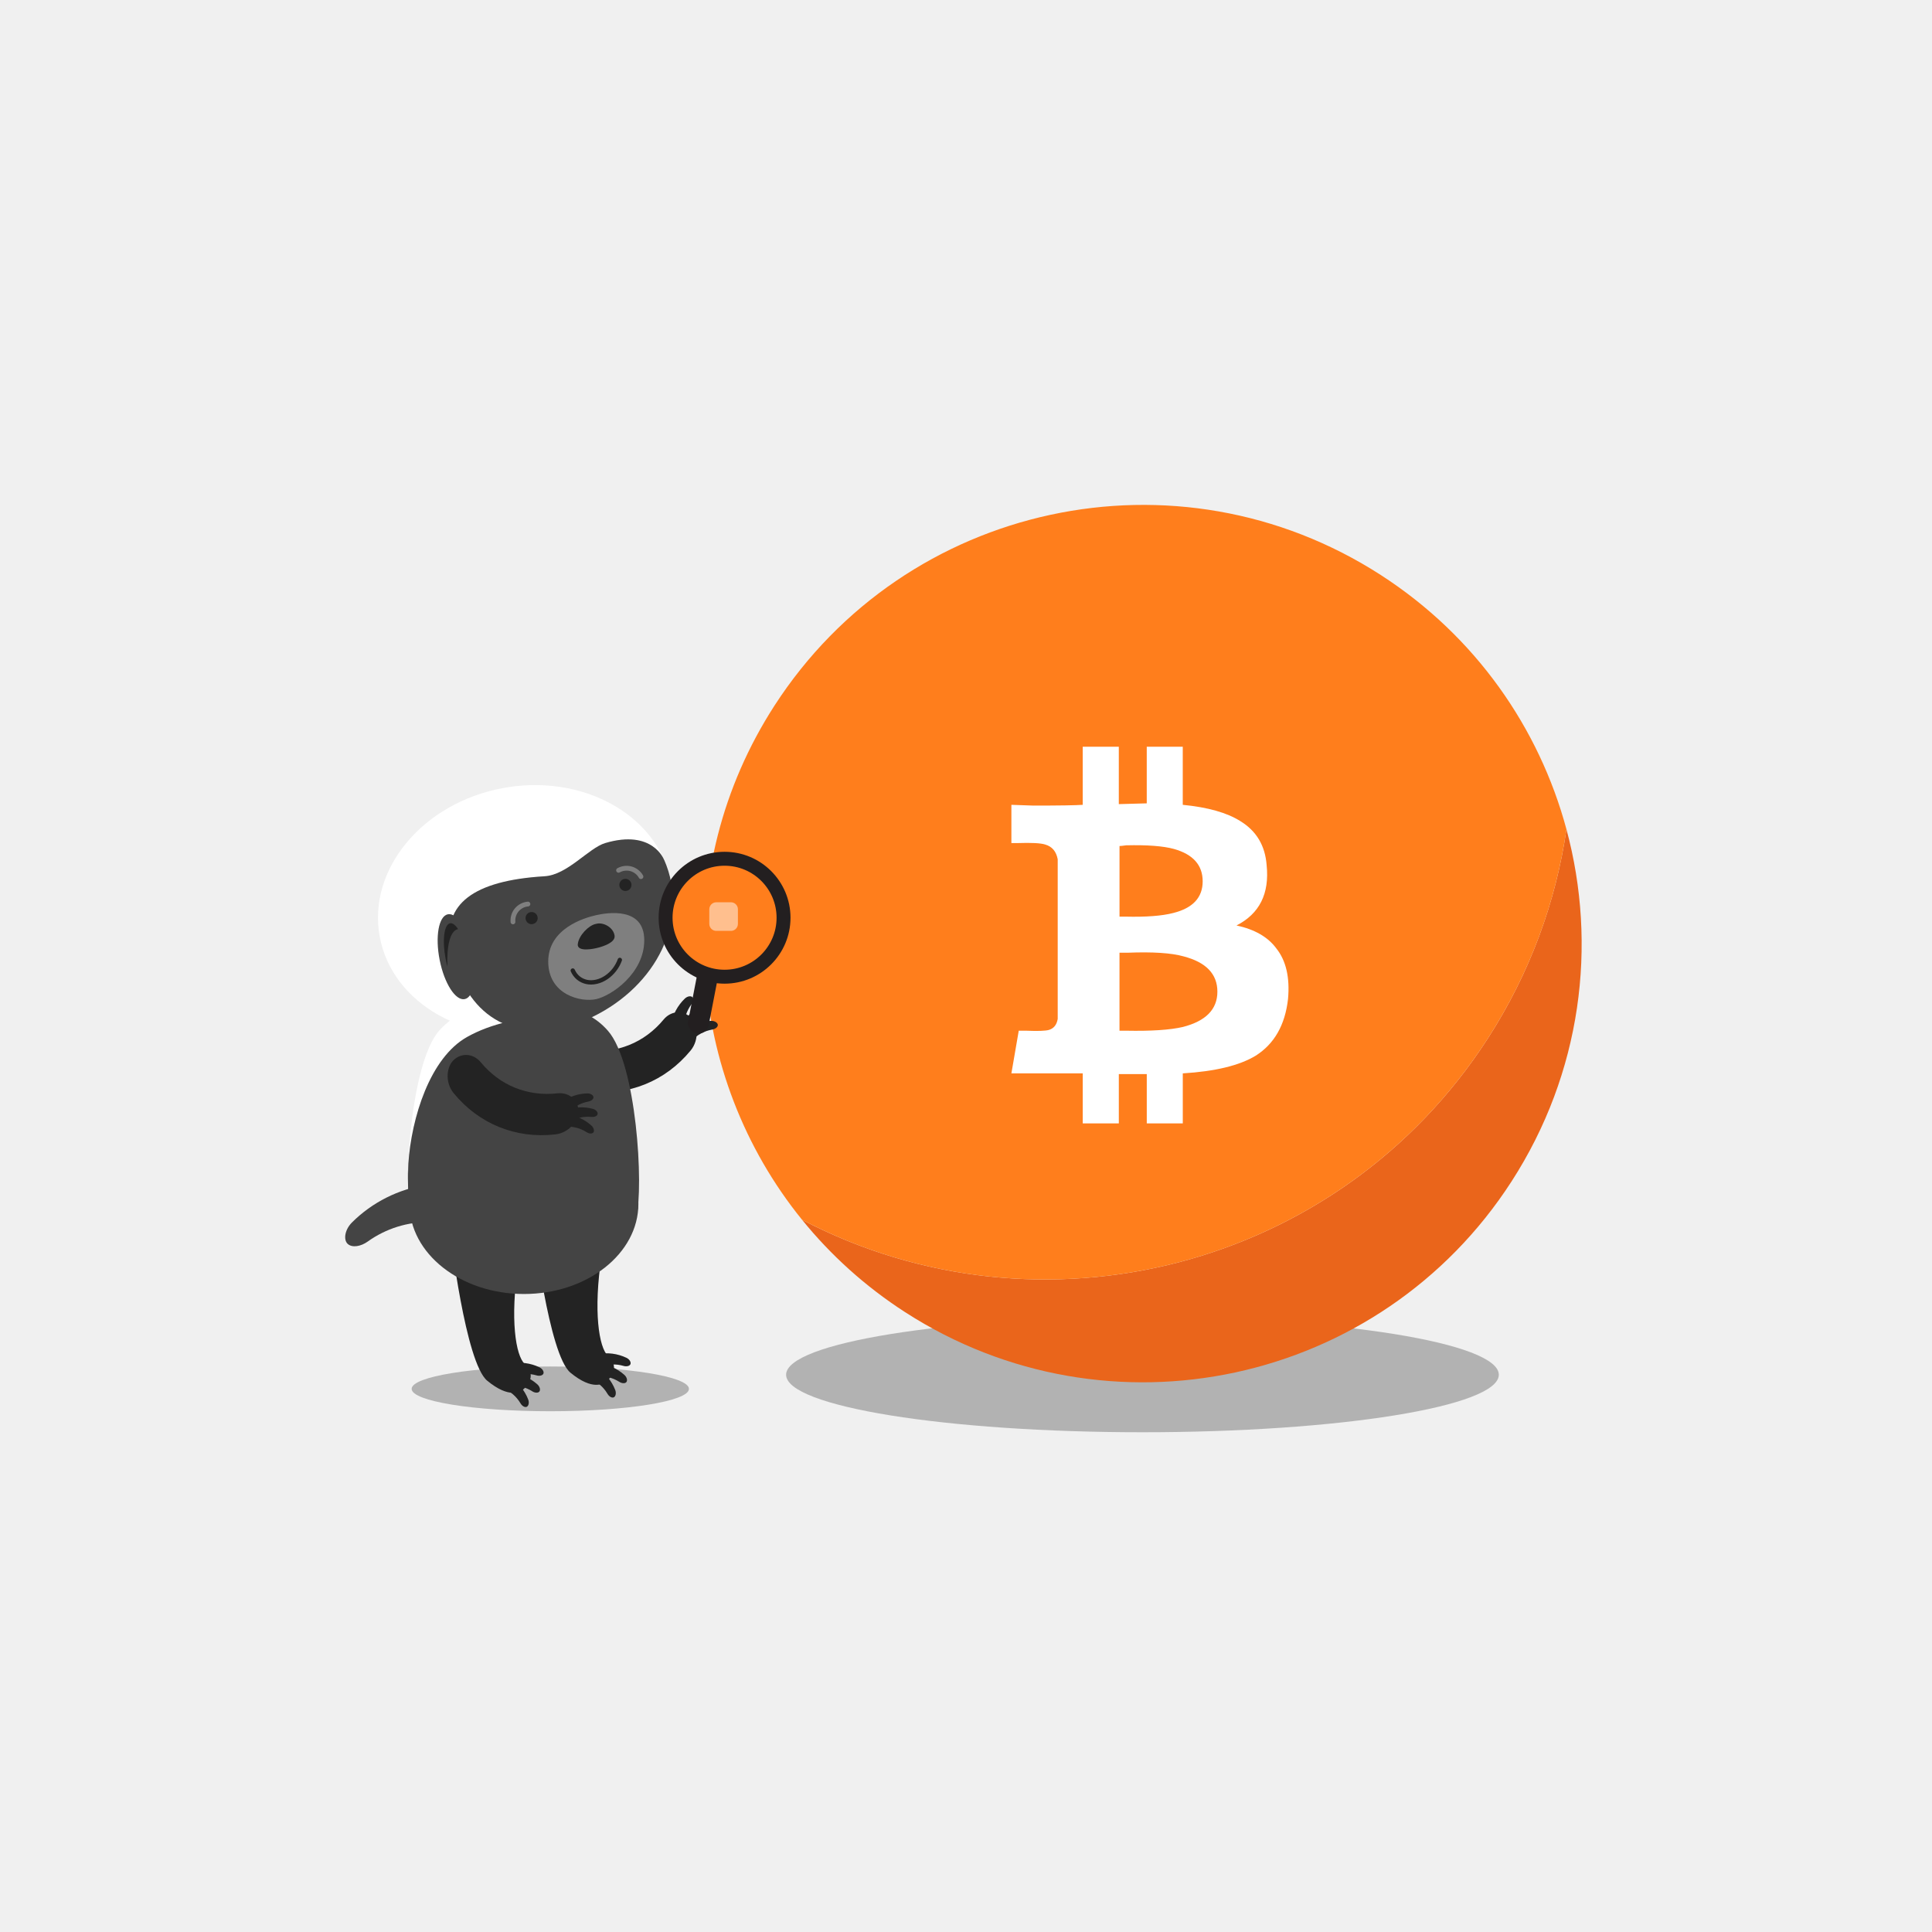
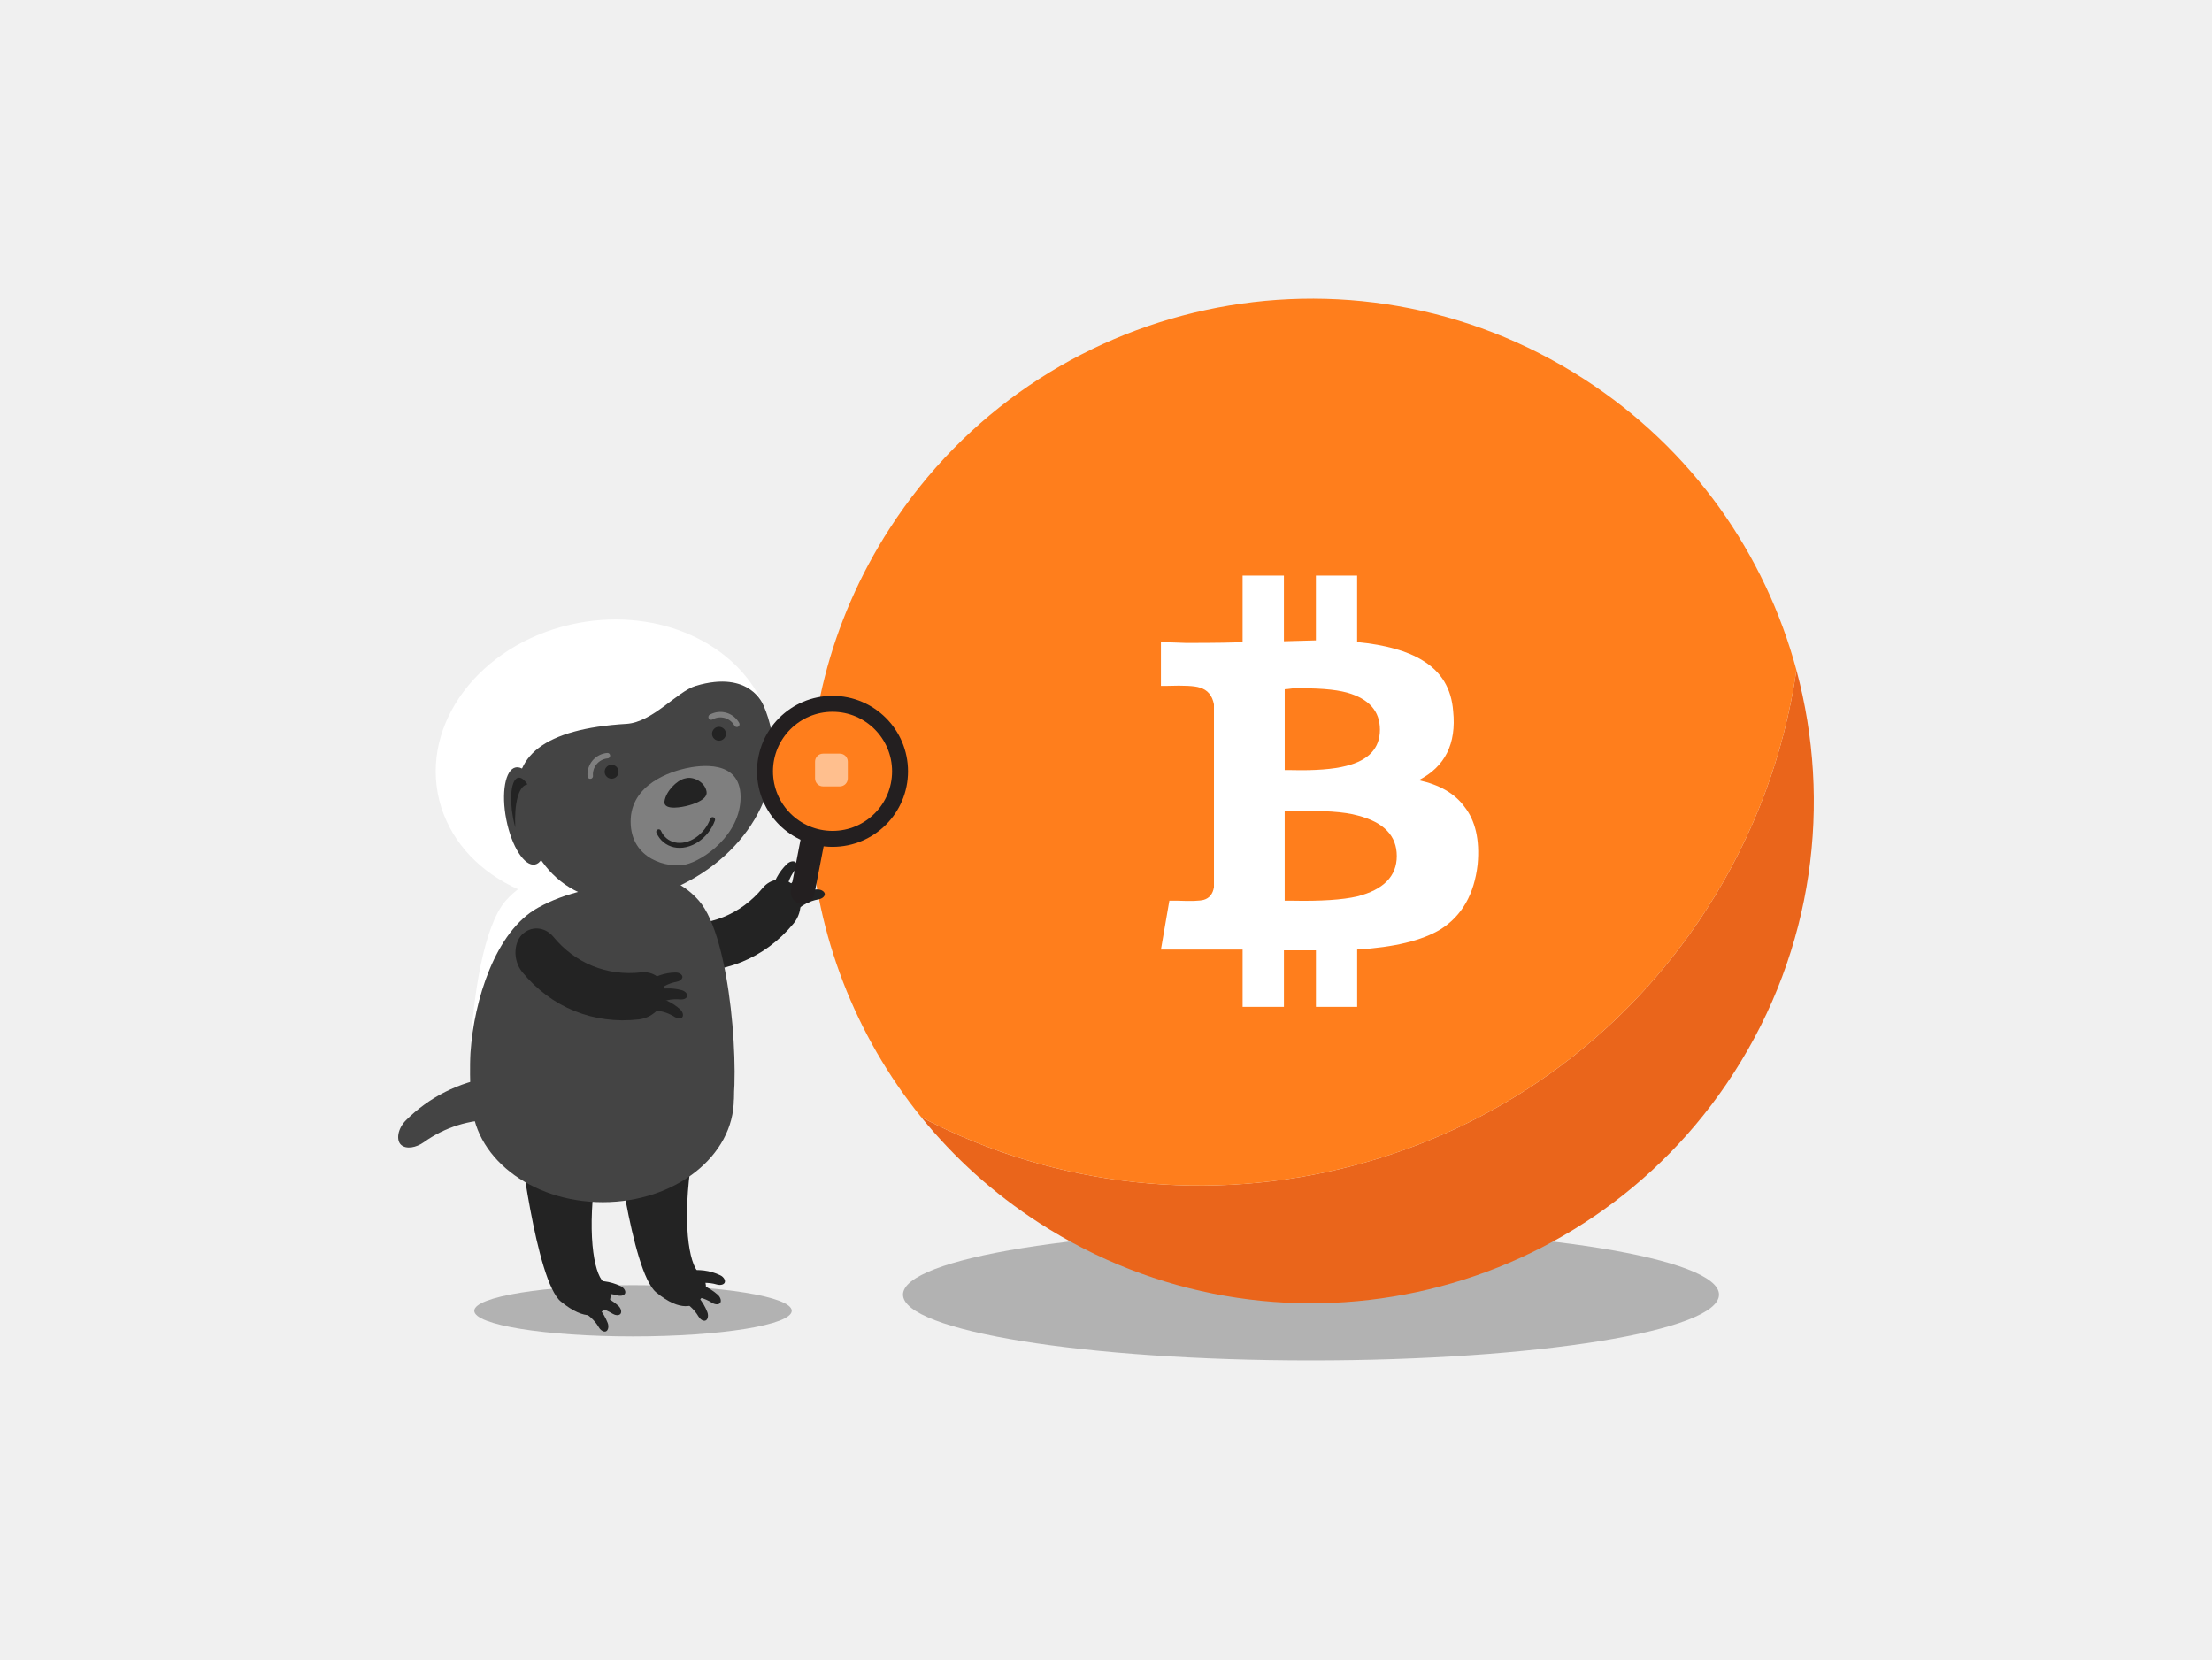
- <svg xmlns="http://www.w3.org/2000/svg" version="1.1" id="Layer_1" x="0px" y="0px" width="375px" height="375px" viewBox="0 0 375 375" enable-background="new 0 0 375 375" xml:space="preserve">
-   <ellipse opacity="0.3" fill="#232323" enable-background="new    " cx="221.752" cy="266.836" rx="69.169" ry="11.164" />
+ <svg xmlns="http://www.w3.org/2000/svg" version="1.1" id="Layer_1" x="0px" y="0px" width="300px" height="225px" viewBox="0 0 300 225" enable-background="new 0 0 300 225" xml:space="preserve">
+   <ellipse opacity="0.3" fill="#232323" enable-background="new    " cx="177.802" cy="175.569" rx="55.335" ry="8.931" />
  <g>
-     <path fill="#EA651B" d="M155.675,236.753c5.529,6.822,12.213,12.907,19.997,17.932c39.506,25.503,92.206,14.153,117.708-25.354   c13.607-21.075,16.72-45.906,10.67-68.359c-2.048,14.052-7.071,27.899-15.276,40.612   C259.892,246.322,201.949,260.964,155.675,236.753z" />
-     <path fill="#FF7E1C" d="M150.318,136.974c-20.479,31.726-17.191,71.95,5.356,99.779c46.274,24.211,104.217,9.569,133.099-35.167   c8.206-12.713,13.228-26.562,15.276-40.614c-5.292-19.636-17.592-37.452-36.021-49.352   C228.521,86.117,175.823,97.47,150.318,136.974z" />
+     <path fill="#EA651B" d="M124.94,151.502c4.423,5.458,9.771,10.326,15.998,14.347c31.604,20.401,73.765,11.321,94.166-20.284   c10.886-16.859,13.376-36.725,8.536-54.687c-1.638,11.241-5.657,22.32-12.221,32.49   C208.314,159.158,161.959,170.871,124.94,151.502z" />
+     <path fill="#FF7E1C" d="M120.654,71.679c-16.383,25.381-13.753,57.561,4.285,79.823c37.02,19.369,83.374,7.656,106.48-28.133   c6.563-10.171,10.582-21.25,12.22-32.492c-4.233-15.708-14.073-29.962-28.816-39.481C183.217,30.994,141.059,40.076,120.654,71.679   z" />
  </g>
  <g>
    <g>
      <g>
-         <path fill="#FFFFFF" d="M247.719,184.066c1.904,2.379,2.665,5.657,2.285,9.845c-0.571,5.046-2.666,8.719-6.284,11.003     c-3.139,1.903-7.861,3.044-14.142,3.427v9.71h-6.99v-9.574h-5.425v9.574h-7.004v-9.71h-13.847l1.427-8.282h1.428     c2.285,0.096,3.751,0.04,4.421-0.15c0.95-0.286,1.521-0.991,1.713-2.135v-30.992c-0.287-1.524-1.089-2.475-2.422-2.857     c-0.857-0.285-2.666-0.379-5.425-0.285h-1.143v-7.424l4.285,0.149c5.043,0,8.227-0.054,9.56-0.149V144.94h7.004v11.139     l5.424-0.148v-10.99h6.989v11.275c4.856,0.473,8.568,1.524,11.14,3.141c3.14,1.904,4.854,4.758,5.14,8.567     c0.57,5.521-1.373,9.423-5.848,11.708l0,0C243.529,180.393,246.1,181.876,247.719,184.066L247.719,184.066z M217.297,177.918     h1.142c3.999,0.097,7.098-0.139,9.289-0.707c3.807-0.952,5.711-3.006,5.711-6.146s-1.86-5.236-5.574-6.283     c-2.095-0.571-5.182-0.803-9.276-0.707c-0.667,0.095-1.101,0.137-1.292,0.137V177.918L217.297,177.918z M218.588,200.059     c4.856,0.096,8.513-0.15,10.987-0.721c4.475-1.143,6.719-3.427,6.719-6.854c0-3.43-2.191-5.712-6.568-6.854     c-2.38-0.668-5.999-0.899-10.854-0.708h-1.579v15.137H218.588z" />
+         <path fill="#FFFFFF" d="M198.575,109.353c1.523,1.903,2.132,4.525,1.828,7.875c-0.456,4.037-2.133,6.976-5.026,8.803     c-2.512,1.521-6.289,2.436-11.314,2.741v7.769h-5.592v-7.66h-4.34v7.66h-5.604v-7.769H157.45l1.141-6.626h1.143     c1.828,0.077,3.001,0.033,3.537-0.119c0.76-0.229,1.217-0.793,1.37-1.709V95.526c-0.229-1.22-0.871-1.98-1.938-2.286     c-0.686-0.228-2.133-0.303-4.34-0.228h-0.915v-5.939l3.429,0.12c4.034,0,6.582-0.044,7.648-0.12v-9.021h5.603v8.912l4.339-0.119     v-8.792h5.591v9.021c3.886,0.378,6.854,1.219,8.913,2.512c2.512,1.523,3.883,3.807,4.112,6.854     c0.455,4.417-1.099,7.539-4.679,9.367l0,0C195.224,106.414,197.279,107.601,198.575,109.353L198.575,109.353z M174.237,104.435     h0.914c3.198,0.077,5.679-0.112,7.432-0.566c3.045-0.762,4.568-2.405,4.568-4.917c0-2.512-1.488-4.188-4.459-5.026     c-1.677-0.457-4.146-0.643-7.421-0.565c-0.534,0.076-0.881,0.109-1.034,0.109V104.435L174.237,104.435z M175.271,122.146     c3.884,0.077,6.811-0.119,8.79-0.576c3.579-0.914,5.375-2.741,5.375-5.482c0-2.744-1.753-4.571-5.254-5.484     c-1.905-0.535-4.801-0.72-8.684-0.566h-1.264v12.109H175.271z" />
      </g>
    </g>
  </g>
-   <ellipse opacity="0.3" fill="#232323" enable-background="new    " cx="106.813" cy="269.578" rx="26.913" ry="4.344" />
-   <path fill="#232323" d="M87.318,238.785c0.109,0.879,3.021,25.729,7.254,29.212c4.232,3.481,6.456,2.31,7.314,1.386  c0.901-0.972,2.038-2.713-0.069-4.68c-1.695-1.58-2.885-8.582-1.195-19.508L87.318,238.785z" />
-   <path fill="#232323" d="M103.481,237.234c0.111,0.879,3.021,25.729,7.253,29.213c4.235,3.482,6.458,2.311,7.316,1.385  c0.901-0.971,2.039-2.713-0.069-4.677c-1.694-1.582-2.887-8.583-1.195-19.51L103.481,237.234z" />
-   <path fill="#232323" d="M113.876,203.899c-1.936-0.21-3.76,0.949-4.028,3.066c-0.272,2.104,1.748,4.597,4.448,4.908  c7.681,0.89,14.842-1.998,19.755-7.968c1.729-2.097,1.456-5.295-0.197-6.62c-1.662-1.339-3.782-0.909-5.031,0.586  C125.104,202.386,119.688,204.572,113.876,203.899z" />
-   <path fill="#FFFFFF" d="M90.705,201.25c4.893-2.714,11.092-4.172,22.538-4.619c-2.729-1.154-6.34-1.692-11.625-1.692h-0.008  c-9.046,0-13.229,1.543-16.379,5.128c-3.717,4.233-5.595,16.337-5.972,25.757C79.861,216.979,83.45,205.282,90.705,201.25z" />
-   <path fill="#444444" d="M79.26,225.824c-0.088,1.301-0.108,2.535-0.071,3.678C79.187,228.344,79.21,227.109,79.26,225.824z" />
-   <path fill="#444444" d="M71.345,241.004c-1.291,0.918-2.961,1.236-3.841,0.45c-0.877-0.777-0.612-2.759,0.824-4.185  c3.887-3.873,8.99-6.481,14.61-7.318c2.094-0.306,3.612,1.461,3.356,3.599c-0.252,2.148-1.561,3.683-2.997,3.666  C79.188,237.151,74.968,238.406,71.345,241.004z" />
-   <path fill="#FFFFFF" d="M87.5,183.666c-1.453-8.044,4.201-12.746,18.207-13.585c4.445-0.267,8.553-5.486,11.764-6.442  c9.237-2.748,11.43,3.271,11.43,3.271l0.019,0.001c-4.548-10.405-17.529-16.494-31.295-13.948  c-15.624,2.893-26.333,15.812-23.919,28.855c2.414,13.047,17.036,21.279,32.659,18.389c1.361-0.253,2.683-0.585,3.964-0.983  l-0.001-0.016C96.744,202.709,89.429,194.343,87.5,183.666z" />
-   <path fill="#444444" d="M130.286,171.351c-0.286-1.554-0.752-3.035-1.365-4.44l-0.019-0.001c0,0-2.194-6.019-11.431-3.271  c-3.211,0.956-7.318,6.176-11.764,6.442c-14.005,0.84-19.659,5.541-18.207,13.585c1.931,10.677,9.245,19.043,22.828,15.541  l0.002,0.016C123.754,195.058,132.489,183.258,130.286,171.351z" />
-   <path fill="#7F7F7F" d="M115.741,193.924c-2.975,0.672-9.305-0.83-9.329-7.256c-0.027-6.424,6.941-8.507,9.288-9.034  c2.347-0.529,9.326-1.593,9.35,4.831C125.075,188.891,118.719,193.253,115.741,193.924z" />
-   <path fill="#232323" d="M115.848,179.288c1.293-0.292,3.211,0.709,3.444,2.33c0.23,1.622-3.51,2.405-3.51,2.405l-0.108,0.024  c0,0-3.741,0.904-3.523-0.819c0.218-1.723,2.125-3.586,3.417-3.878L115.848,179.288z" />
-   <path fill="none" stroke="#232323" stroke-width="0.84" stroke-linecap="round" stroke-miterlimit="10" d="M120.308,186.317  c-0.248,0.688-0.609,1.337-1.055,1.913c-0.449,0.58-0.979,1.082-1.571,1.482c-0.594,0.403-1.244,0.696-1.93,0.85  c-0.683,0.155-1.336,0.155-1.929,0.023c-0.594-0.136-1.131-0.398-1.582-0.773c-0.451-0.374-0.814-0.861-1.069-1.432" />
-   <circle fill="#232323" cx="103.186" cy="178.203" r="1.179" />
-   <circle fill="#232323" cx="121.392" cy="171.76" r="1.179" />
-   <path fill="#444444" d="M91.79,185.052c0.903,4.547,0.189,8.521-1.594,8.875c-1.783,0.351-3.957-3.048-4.858-7.592  c-0.903-4.549-0.187-8.521,1.592-8.872C88.712,177.106,90.888,180.508,91.79,185.052z" />
-   <path fill="#232323" d="M88.854,180.354c-1.467,0.302-2.198,3.281-1.999,7.289c-0.135-0.486-0.256-0.994-0.36-1.526  c-0.689-3.574-0.306-6.665,0.854-6.904c0.493-0.102,1.049,0.334,1.577,1.138C88.901,180.354,88.876,180.35,88.854,180.354z" />
-   <path fill="none" stroke="#7F7F7F" stroke-width="0.928" stroke-linecap="round" stroke-miterlimit="10" d="M99.566,178.939  c-0.036-0.414,0.01-0.828,0.13-1.218c0.12-0.392,0.314-0.757,0.578-1.081c0.26-0.32,0.589-0.597,0.98-0.804  c0.389-0.206,0.804-0.325,1.216-0.361" />
-   <path fill="none" stroke="#7F7F7F" stroke-width="0.928" stroke-linecap="round" stroke-miterlimit="10" d="M120.061,168.927  c0.362-0.201,0.76-0.33,1.165-0.381c0.406-0.051,0.821-0.024,1.223,0.083c0.4,0.105,0.785,0.293,1.134,0.564  c0.35,0.271,0.625,0.6,0.828,0.963" />
-   <path fill="#444444" d="M117.996,200.068c-1.148-1.308-2.439-2.343-4.052-3.133c-0.224-0.107-0.464-0.205-0.7-0.305  c-1.844,0.072-3.538,0.174-5.127,0.299c-3.896,0.138-6.948,0.574-9.426,1.351c-3.194,0.74-5.732,1.72-7.985,2.973  c-7.254,4.029-10.845,15.727-11.445,24.573c-0.05,1.284-0.074,2.519-0.071,3.678c0.011,2.992,0.2,5.476,0.559,6.979  c0.388,1.625,1.942,3.011,4.384,4.106c3.894,1.743,10.059,2.739,17.479,2.739h0.008c0.694,0,1.377-0.011,2.05-0.028  c0.208-0.005,0.411-0.016,0.616-0.021c0.467-0.019,0.927-0.035,1.381-0.061c0.227-0.012,0.451-0.025,0.673-0.039  c0.44-0.027,0.874-0.061,1.301-0.094c0.2-0.019,0.404-0.031,0.603-0.053c0.521-0.045,1.028-0.1,1.528-0.159  c0.086-0.013,0.178-0.02,0.265-0.03c0.59-0.072,1.161-0.154,1.72-0.244c0.137-0.021,0.265-0.046,0.398-0.068  c0.417-0.07,0.826-0.144,1.225-0.224c0.168-0.033,0.332-0.067,0.496-0.103c0.36-0.078,0.711-0.156,1.053-0.239  c0.156-0.039,0.313-0.077,0.467-0.114c0.37-0.099,0.728-0.197,1.077-0.305c0.082-0.023,0.169-0.045,0.25-0.07  c-0.005,0-0.006,0-0.011,0c2.39-0.74,4.244-1.683,5.417-2.803c0.013-0.011,0.021-0.025,0.032-0.035  c0.22-0.212,0.419-0.43,0.589-0.654c0.067-0.087,0.108-0.183,0.167-0.27c0.101-0.153,0.208-0.306,0.285-0.462  c0.124-0.252,0.216-0.508,0.28-0.771C124.996,230.136,123.533,206.369,117.996,200.068z" />
-   <ellipse fill="#444444" cx="101.694" cy="233.657" rx="22.218" ry="17.507" />
+   <ellipse opacity="0.3" fill="#232323" enable-background="new    " cx="85.851" cy="177.762" rx="21.53" ry="3.475" />
+   <path fill="#232323" d="M70.254,153.128c0.087,0.703,2.417,20.583,5.803,23.37c3.386,2.785,5.165,1.848,5.852,1.108  c0.721-0.777,1.63-2.171-0.055-3.744c-1.356-1.264-2.308-6.865-0.956-15.606L70.254,153.128z" />
+   <path fill="#232323" d="M83.185,151.888c0.089,0.703,2.417,20.583,5.803,23.37c3.388,2.786,5.166,1.849,5.853,1.107  c0.721-0.776,1.631-2.17-0.055-3.742c-1.355-1.265-2.309-6.865-0.956-15.607L83.185,151.888z" />
+   <path fill="#232323" d="M91.501,125.219c-1.549-0.167-3.008,0.76-3.223,2.453c-0.217,1.683,1.398,3.678,3.559,3.927  c6.145,0.712,11.874-1.599,15.804-6.375c1.383-1.677,1.165-4.236-0.157-5.296c-1.33-1.071-3.026-0.727-4.025,0.469  C100.483,124.009,96.15,125.758,91.501,125.219z" />
+   <path fill="#FFFFFF" d="M72.964,123.1c3.915-2.171,8.874-3.337,18.031-3.695c-2.183-0.923-5.072-1.353-9.3-1.353h-0.006  c-7.237,0-10.583,1.234-13.104,4.102c-2.973,3.387-4.476,13.07-4.777,20.606C64.289,135.683,67.16,126.326,72.964,123.1z" />
+   <path fill="#444444" d="M63.808,142.76c-0.07,1.04-0.086,2.027-0.057,2.941C63.75,144.775,63.768,143.787,63.808,142.76z" />
+   <path fill="#444444" d="M57.476,154.903c-1.033,0.734-2.369,0.989-3.073,0.36c-0.701-0.622-0.489-2.207,0.66-3.348  c3.109-3.099,7.192-5.186,11.688-5.855c1.675-0.245,2.889,1.169,2.685,2.879c-0.202,1.719-1.249,2.946-2.397,2.934  C63.75,151.82,60.374,152.825,57.476,154.903z" />
+   <path fill="#FFFFFF" d="M70.4,109.033c-1.163-6.435,3.361-10.197,14.566-10.868c3.556-0.214,6.842-4.389,9.411-5.154  c7.39-2.198,9.144,2.617,9.144,2.617l0.016,0.001C99.897,87.305,89.513,82.434,78.5,84.47C66,86.784,57.434,97.12,59.365,107.554  c1.931,10.438,13.629,17.024,26.127,14.712c1.089-0.202,2.146-0.468,3.171-0.786l0-0.013  C77.795,124.268,71.943,117.574,70.4,109.033z" />
+   <path fill="#444444" d="M104.629,99.181c-0.229-1.243-0.602-2.428-1.092-3.552l-0.015-0.001c0,0-1.755-4.815-9.145-2.617  c-2.569,0.765-5.854,4.941-9.411,5.154c-11.204,0.672-15.728,4.433-14.566,10.868c1.545,8.542,7.396,15.235,18.263,12.433  l0.001,0.013C99.403,118.146,106.391,108.706,104.629,99.181z" />
+   <path fill="#7F7F7F" d="M92.993,117.239c-2.38,0.537-7.444-0.664-7.463-5.805c-0.022-5.139,5.553-6.806,7.43-7.228  c1.877-0.423,7.461-1.274,7.48,3.865C100.46,113.213,95.375,116.702,92.993,117.239z" />
+   <path fill="#232323" d="M93.079,105.53c1.034-0.233,2.569,0.567,2.755,1.864c0.184,1.298-2.808,1.924-2.808,1.924l-0.087,0.019  c0,0-2.993,0.724-2.818-0.655c0.175-1.378,1.7-2.869,2.734-3.103L93.079,105.53z" />
+   <path fill="none" stroke="#232323" stroke-width="0.672" stroke-linecap="round" stroke-miterlimit="10" d="M96.646,111.153  c-0.198,0.551-0.487,1.07-0.844,1.531c-0.359,0.464-0.783,0.865-1.256,1.185c-0.476,0.323-0.996,0.558-1.544,0.681  c-0.546,0.124-1.069,0.124-1.543,0.019c-0.475-0.109-0.905-0.318-1.266-0.618s-0.651-0.689-0.855-1.146" />
+   <circle fill="#232323" cx="82.949" cy="104.662" r="0.943" />
+   <circle fill="#232323" cx="97.514" cy="99.508" r="0.943" />
+   <path fill="#444444" d="M73.832,110.142c0.722,3.638,0.151,6.817-1.275,7.1c-1.426,0.28-3.166-2.438-3.886-6.073  c-0.723-3.639-0.15-6.817,1.273-7.098C71.37,103.784,73.11,106.506,73.832,110.142z" />
+   <path fill="#232323" d="M71.483,106.383c-1.173,0.242-1.758,2.625-1.599,5.831c-0.108-0.388-0.205-0.795-0.288-1.22  c-0.551-2.859-0.245-5.332,0.683-5.523c0.394-0.082,0.839,0.267,1.261,0.91C71.521,106.383,71.5,106.38,71.483,106.383z" />
+   <path fill="none" stroke="#7F7F7F" stroke-width="0.742" stroke-linecap="round" stroke-miterlimit="10" d="M80.053,105.251  c-0.029-0.332,0.008-0.663,0.104-0.975c0.096-0.313,0.251-0.605,0.462-0.865c0.208-0.256,0.471-0.477,0.784-0.643  c0.312-0.165,0.644-0.26,0.973-0.289" />
+   <path fill="none" stroke="#7F7F7F" stroke-width="0.742" stroke-linecap="round" stroke-miterlimit="10" d="M96.449,97.241  c0.29-0.161,0.608-0.264,0.932-0.305c0.325-0.041,0.657-0.02,0.979,0.066c0.32,0.084,0.628,0.234,0.907,0.451  c0.28,0.217,0.5,0.48,0.662,0.771" />
+   <path fill="#444444" d="M94.797,122.154c-0.918-1.047-1.951-1.875-3.242-2.506c-0.179-0.086-0.371-0.164-0.56-0.244  c-1.475,0.058-2.83,0.14-4.102,0.239c-3.117,0.109-5.559,0.459-7.541,1.08c-2.555,0.592-4.585,1.376-6.388,2.379  c-5.803,3.224-8.676,12.582-9.156,19.658c-0.041,1.026-0.06,2.016-0.057,2.942c0.009,2.394,0.16,4.381,0.447,5.583  c0.311,1.3,1.553,2.409,3.507,3.285c3.115,1.395,8.047,2.191,13.983,2.191h0.006c0.555,0,1.102-0.01,1.64-0.022  c0.167-0.004,0.329-0.013,0.493-0.017c0.374-0.016,0.742-0.028,1.105-0.05c0.182-0.009,0.361-0.02,0.538-0.03  c0.352-0.021,0.699-0.049,1.041-0.075c0.16-0.016,0.323-0.024,0.482-0.043c0.417-0.036,0.822-0.08,1.223-0.127  c0.068-0.011,0.143-0.016,0.212-0.024c0.472-0.057,0.929-0.122,1.376-0.194c0.109-0.018,0.212-0.037,0.318-0.055  c0.333-0.057,0.661-0.115,0.98-0.18c0.134-0.026,0.266-0.053,0.397-0.082c0.288-0.062,0.568-0.125,0.842-0.191  c0.125-0.031,0.25-0.061,0.374-0.091c0.296-0.079,0.583-0.157,0.862-0.244c0.065-0.019,0.135-0.036,0.2-0.056  c-0.004,0-0.005,0-0.009,0c1.912-0.592,3.396-1.347,4.333-2.243c0.011-0.009,0.017-0.02,0.026-0.027  c0.176-0.17,0.335-0.345,0.471-0.523c0.053-0.07,0.086-0.146,0.133-0.216c0.081-0.123,0.167-0.245,0.229-0.37  c0.099-0.201,0.172-0.406,0.224-0.617C100.397,146.209,99.227,127.195,94.797,122.154z" />
+   <ellipse fill="#444444" cx="81.755" cy="149.026" rx="17.775" ry="14.005" />
  <g>
-     <path fill="#232323" d="M93.294,206.159c-1.247-1.497-3.364-1.929-5.028-0.595c-1.658,1.324-1.937,4.52-0.21,6.62   c4.904,5.975,12.06,8.879,19.742,8.001c2.699-0.308,4.726-2.795,4.458-4.896c-0.267-2.117-2.088-3.283-4.026-3.077   C102.419,212.876,97.006,210.682,93.294,206.159z" />
-     <path fill="#232323" d="M114.197,213.811c0.519-0.097,0.978-0.424,0.994-0.812c0.017-0.391-0.518-0.783-1.189-0.768   c-1.82,0.033-3.619,0.65-5.115,1.799c-0.553,0.43-0.483,1.199,0.086,1.633c0.57,0.436,1.239,0.475,1.565,0.129   C111.472,214.794,112.743,214.075,114.197,213.811z" />
-     <path fill="#232323" d="M114.809,216.795c0.524,0.05,1.056-0.135,1.178-0.505c0.125-0.371-0.28-0.896-0.928-1.067   c-1.757-0.473-3.657-0.378-5.412,0.31c-0.652,0.258-0.797,1.018-0.369,1.59c0.426,0.577,1.057,0.801,1.469,0.559   C111.916,216.982,113.338,216.646,114.809,216.795z" />
-     <path fill="#232323" d="M113.861,219.759c0.442,0.284,1,0.362,1.279,0.086c0.277-0.272,0.157-0.922-0.343-1.374   c-1.349-1.22-3.084-2.001-4.958-2.187c-0.698-0.067-1.174,0.542-1.055,1.248c0.119,0.706,0.578,1.195,1.054,1.164   C111.198,218.607,112.618,218.956,113.861,219.759z" />
+     <path fill="#232323" d="M75.035,127.027c-0.998-1.197-2.691-1.543-4.022-0.476c-1.327,1.06-1.549,3.615-0.168,5.295   c3.923,4.78,9.648,7.104,15.793,6.401c2.16-0.246,3.781-2.235,3.566-3.917c-0.213-1.693-1.67-2.626-3.221-2.462   C82.335,132.4,78.004,130.646,75.035,127.027z" />
+     <path fill="#232323" d="M91.757,133.148c0.416-0.077,0.783-0.339,0.795-0.649c0.014-0.313-0.415-0.626-0.951-0.614   c-1.456,0.026-2.896,0.52-4.092,1.438c-0.442,0.345-0.387,0.96,0.069,1.308c0.456,0.349,0.991,0.38,1.252,0.103   C89.578,133.936,90.595,133.36,91.757,133.148z" />
+     <path fill="#232323" d="M92.247,135.536c0.419,0.04,0.845-0.108,0.942-0.404c0.1-0.297-0.224-0.716-0.742-0.854   c-1.406-0.378-2.926-0.303-4.33,0.248c-0.521,0.206-0.638,0.814-0.295,1.272c0.341,0.461,0.846,0.641,1.175,0.446   C89.933,135.686,91.07,135.417,92.247,135.536z" />
+     <path fill="#232323" d="M91.489,137.907c0.354,0.228,0.8,0.29,1.023,0.069c0.221-0.218,0.125-0.738-0.275-1.1   c-1.079-0.977-2.467-1.601-3.966-1.75c-0.558-0.054-0.939,0.434-0.844,0.999c0.095,0.564,0.462,0.955,0.843,0.931   C89.358,136.986,90.495,137.265,91.489,137.907z" />
  </g>
-   <path fill="#232323" d="M104.143,266.963c0.53,0.15,1.116,0.061,1.313-0.298c0.197-0.357-0.119-0.978-0.756-1.279  c-1.727-0.823-3.705-1.089-5.648-0.711c-0.724,0.143-1.019,0.9-0.687,1.572c0.333,0.677,0.94,1.029,1.41,0.858  C101.12,266.606,102.652,266.528,104.143,266.963z" />
-   <path fill="#232323" d="M103.316,270.054c0.468,0.293,1.053,0.368,1.344,0.079c0.291-0.289,0.157-0.971-0.371-1.44  c-1.43-1.268-3.257-2.071-5.23-2.25c-0.734-0.062-1.227,0.583-1.095,1.321c0.132,0.741,0.617,1.251,1.117,1.216  C100.509,268.873,102.002,269.223,103.316,270.054z" />
-   <path fill="#232323" d="M101.032,272.392c0.282,0.473,0.771,0.81,1.161,0.684c0.389-0.125,0.583-0.795,0.325-1.452  c-0.695-1.779-1.958-3.326-3.634-4.381c-0.625-0.395-1.358-0.045-1.577,0.675c-0.22,0.722-0.02,1.396,0.443,1.59  C99.072,270.062,100.241,271.055,101.032,272.392z" />
-   <path fill="#232323" d="M121.036,265.125c0.529,0.151,1.116,0.062,1.313-0.297s-0.119-0.979-0.756-1.281  c-1.728-0.821-3.706-1.086-5.648-0.709c-0.724,0.142-1.018,0.899-0.687,1.571c0.332,0.677,0.94,1.028,1.41,0.859  C118.013,264.769,119.545,264.689,121.036,265.125z" />
-   <path fill="#232323" d="M120.209,268.217c0.467,0.293,1.053,0.369,1.342,0.078c0.292-0.288,0.159-0.972-0.369-1.438  c-1.431-1.27-3.259-2.073-5.232-2.25c-0.733-0.064-1.227,0.583-1.093,1.319c0.131,0.741,0.617,1.251,1.117,1.214  C117.402,267.033,118.896,267.385,120.209,268.217z" />
-   <path fill="#232323" d="M117.925,270.555c0.283,0.475,0.771,0.811,1.162,0.682c0.388-0.124,0.582-0.793,0.324-1.45  c-0.695-1.779-1.958-3.328-3.634-4.383c-0.624-0.393-1.357-0.041-1.574,0.677c-0.222,0.72-0.021,1.394,0.439,1.59  C115.966,268.227,117.135,269.219,117.925,270.555z" />
-   <path fill="#232323" d="M134.22,194.924c0.336-0.449,0.462-1.036,0.192-1.356c-0.269-0.314-0.972-0.238-1.488,0.258  c-1.402,1.345-2.366,3.131-2.708,5.113c-0.125,0.74,0.489,1.291,1.248,1.216c0.763-0.071,1.316-0.521,1.321-1.031  C132.795,197.671,133.272,196.188,134.22,194.924z" />
-   <path fill="#232323" d="M136.861,196.824c0.448-0.34,0.731-0.869,0.56-1.251c-0.17-0.381-0.867-0.497-1.502-0.164  c-1.721,0.9-3.141,2.351-4.021,4.16c-0.324,0.675,0.113,1.375,0.861,1.517c0.752,0.14,1.411-0.139,1.556-0.627  C134.728,199.064,135.6,197.773,136.861,196.824z" />
-   <path fill="#232323" d="M138.263,199.833c0.551-0.097,1.045-0.438,1.065-0.856c0.021-0.415-0.544-0.839-1.262-0.831  c-1.942,0.021-3.866,0.661-5.473,1.875c-0.595,0.451-0.527,1.272,0.078,1.74c0.604,0.471,1.318,0.521,1.669,0.153  C135.344,200.859,136.706,200.105,138.263,199.833z" />
-   <line fill="none" stroke="#231F20" stroke-width="4.056" stroke-linecap="round" stroke-linejoin="round" stroke-miterlimit="10" x1="135.567" y1="198.584" x2="138.052" y2="185.744" />
-   <circle fill="#FF7E1C" cx="140.638" cy="178.131" r="11.447" />
-   <circle fill="none" stroke="#231F20" stroke-width="2.704" stroke-linecap="round" stroke-linejoin="round" stroke-miterlimit="10" cx="140.638" cy="178.131" r="11.447" />
+   <path fill="#232323" d="M83.714,175.67c0.424,0.121,0.893,0.049,1.05-0.238c0.158-0.285-0.095-0.781-0.604-1.022  c-1.382-0.659-2.964-0.872-4.519-0.569c-0.579,0.115-0.814,0.721-0.549,1.258c0.266,0.541,0.752,0.822,1.127,0.687  C81.296,175.385,82.521,175.322,83.714,175.67z" />
+   <path fill="#232323" d="M83.053,178.144c0.375,0.234,0.842,0.294,1.075,0.062s0.125-0.776-0.297-1.151  c-1.144-1.015-2.605-1.657-4.184-1.8c-0.587-0.05-0.981,0.466-0.876,1.056c0.106,0.594,0.494,1.002,0.894,0.974  C80.807,177.198,82.001,177.479,83.053,178.144z" />
+   <path fill="#232323" d="M81.226,180.014c0.226,0.379,0.617,0.648,0.929,0.547c0.311-0.1,0.466-0.636,0.26-1.161  c-0.556-1.423-1.566-2.661-2.908-3.505c-0.5-0.316-1.086-0.037-1.261,0.54c-0.176,0.578-0.016,1.117,0.354,1.271  C79.657,178.15,80.593,178.943,81.226,180.014z" />
+   <path fill="#232323" d="M97.229,174.2c0.423,0.12,0.893,0.05,1.05-0.237c0.157-0.288-0.095-0.783-0.605-1.025  c-1.382-0.656-2.964-0.869-4.519-0.567c-0.579,0.114-0.814,0.719-0.549,1.257c0.266,0.542,0.752,0.823,1.128,0.688  C94.811,173.916,96.036,173.852,97.229,174.2z" />
+   <path fill="#232323" d="M96.567,176.674c0.373,0.234,0.842,0.295,1.073,0.062c0.233-0.23,0.127-0.777-0.295-1.15  c-1.145-1.017-2.607-1.658-4.186-1.8c-0.587-0.052-0.981,0.466-0.875,1.055c0.104,0.593,0.494,1.001,0.894,0.972  C94.321,175.727,95.517,176.008,96.567,176.674z" />
+   <path fill="#232323" d="M94.74,178.544c0.227,0.38,0.617,0.649,0.93,0.545c0.311-0.099,0.466-0.634,0.259-1.159  c-0.556-1.424-1.566-2.662-2.907-3.506c-0.499-0.315-1.085-0.033-1.259,0.541c-0.178,0.576-0.017,1.115,0.351,1.271  C93.173,176.682,94.108,177.475,94.74,178.544z" />
+   <path fill="#232323" d="M107.776,118.039c0.269-0.359,0.369-0.828,0.153-1.084c-0.215-0.252-0.778-0.191-1.19,0.206  c-1.122,1.075-1.893,2.505-2.167,4.091c-0.1,0.592,0.391,1.032,0.999,0.972c0.61-0.057,1.053-0.417,1.057-0.824  C106.636,120.236,107.018,119.05,107.776,118.039z" />
+   <path fill="#232323" d="M109.889,119.56c0.358-0.272,0.585-0.695,0.448-1.001c-0.136-0.306-0.693-0.397-1.202-0.131  c-1.376,0.719-2.513,1.88-3.217,3.327c-0.259,0.54,0.09,1.1,0.688,1.214c0.602,0.112,1.129-0.111,1.245-0.502  C108.183,121.352,108.88,120.318,109.889,119.56z" />
+   <path fill="#232323" d="M111.011,121.967c0.44-0.078,0.836-0.352,0.852-0.686c0.017-0.331-0.435-0.67-1.01-0.664  c-1.553,0.017-3.092,0.528-4.378,1.5c-0.476,0.361-0.421,1.018,0.062,1.392c0.483,0.377,1.054,0.417,1.335,0.122  C108.675,122.787,109.765,122.185,111.011,121.967z" />
+   <line fill="none" stroke="#231F20" stroke-width="3.245" stroke-linecap="round" stroke-linejoin="round" stroke-miterlimit="10" x1="108.854" y1="120.967" x2="110.841" y2="110.695" />
+   <circle fill="#FF7E1C" cx="112.911" cy="104.605" r="9.158" />
+   <circle fill="none" stroke="#231F20" stroke-width="2.163" stroke-linecap="round" stroke-linejoin="round" stroke-miterlimit="10" cx="112.911" cy="104.605" r="9.158" />
  <g opacity="0.5">
-     <path fill="#FFFFFF" d="M143.229,179.332c0,0.744-0.61,1.353-1.352,1.353h-2.848c-0.744,0-1.353-0.609-1.353-1.353v-2.85   c0-0.744,0.61-1.352,1.353-1.352h2.848c0.744,0,1.352,0.609,1.352,1.352V179.332z" />
+     <path fill="#FFFFFF" d="M114.983,105.565c0,0.596-0.488,1.082-1.082,1.082h-2.278c-0.595,0-1.083-0.486-1.083-1.082v-2.28   c0-0.595,0.488-1.081,1.083-1.081h2.278c0.596,0,1.082,0.486,1.082,1.081V105.565z" />
  </g>
</svg>
